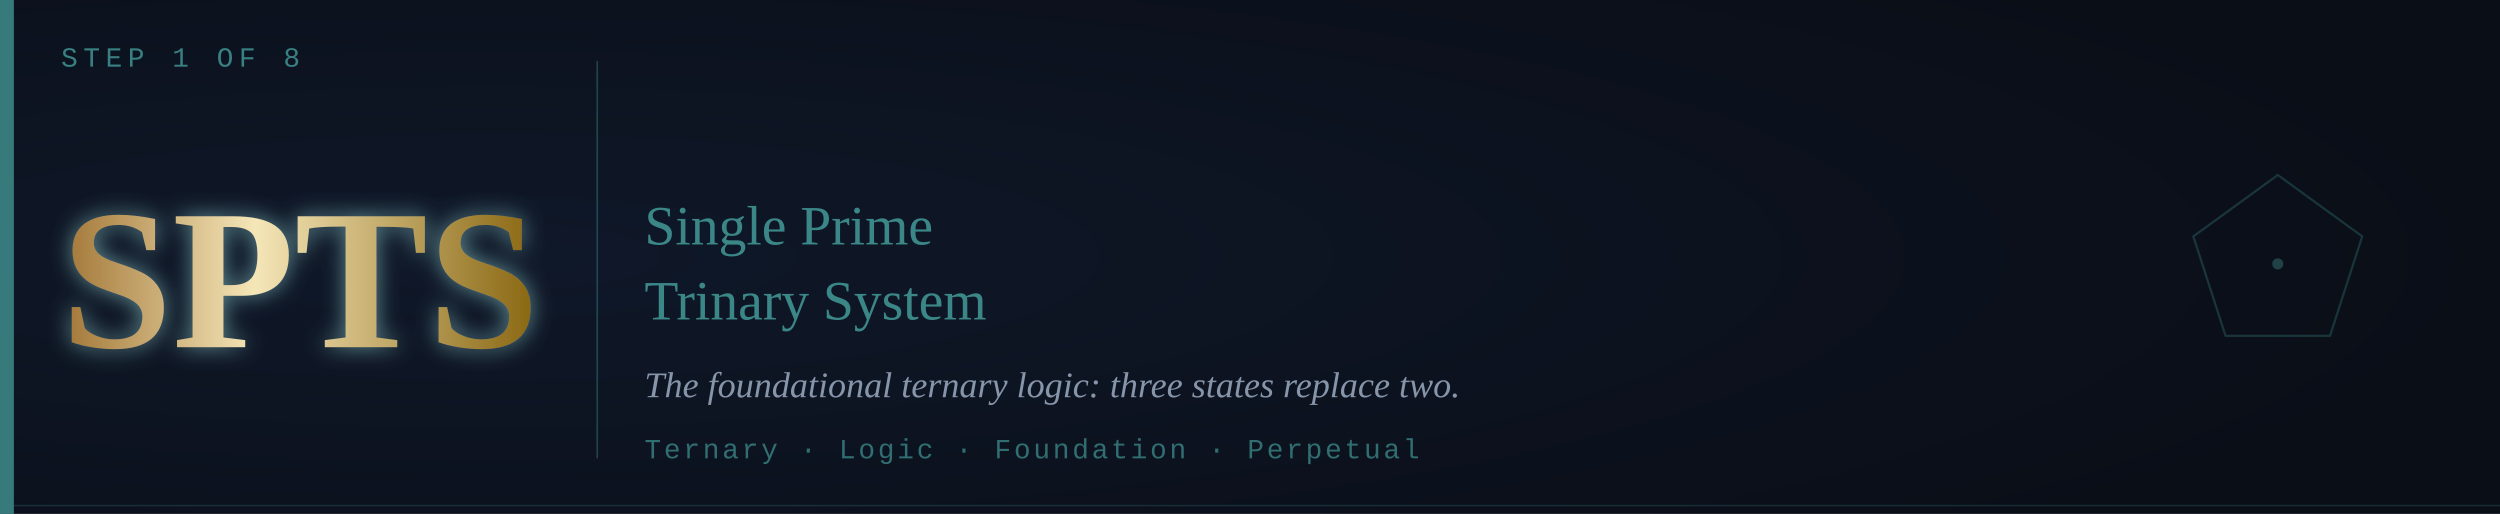
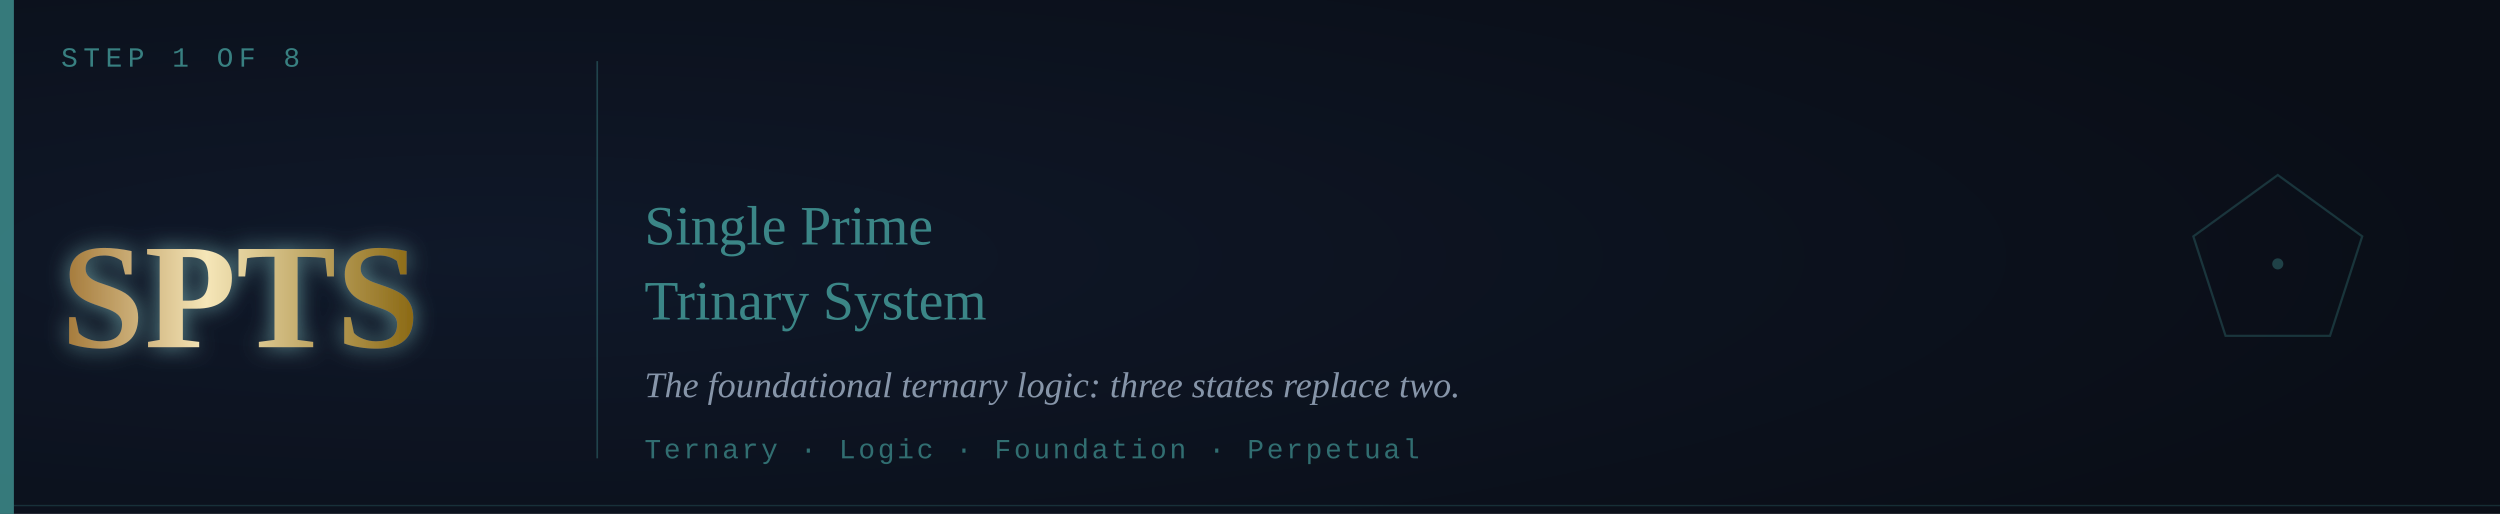
<svg xmlns="http://www.w3.org/2000/svg" viewBox="0 0 900 185" width="900" height="185">
  <defs>
    <radialGradient id="bg" cx="20%" cy="50%" r="80%">
      <stop offset="0%" stop-color="#0F1829" />
      <stop offset="100%" stop-color="#0A0E17" />
    </radialGradient>
    <filter id="tg" x="-40%" y="-40%" width="180%" height="180%">
      <feGaussianBlur in="SourceGraphic" stdDeviation="4" result="b" />
      <feColorMatrix in="b" type="matrix" values="0 0 0 0 0.24 0 0 0 0 0.55 0 0 0 0 0.55 0 0 0 0.7 0" result="tb" />
      <feMerge>
        <feMergeNode in="tb" />
        <feMergeNode in="SourceGraphic" />
      </feMerge>
    </filter>
    <filter id="gg" x="-30%" y="-30%" width="160%" height="160%">
      <feGaussianBlur in="SourceGraphic" stdDeviation="3.5" result="b" />
      <feColorMatrix in="b" type="matrix" values="0 0 0 0 0.79 0 0 0 0 0.66 0 0 0 0 0.30 0 0 0 0.6 0" result="gb" />
      <feMerge>
        <feMergeNode in="gb" />
        <feMergeNode in="SourceGraphic" />
      </feMerge>
    </filter>
    <linearGradient id="gt" x1="0" y1="0" x2="1" y2="0">
      <stop offset="0%" stop-color="#A67C3D" />
      <stop offset="40%" stop-color="#F5E6B8" />
      <stop offset="100%" stop-color="#8B6914" />
    </linearGradient>
  </defs>
  <rect width="900" height="185" fill="url(#bg)" />
  <rect x="0" y="0" width="5" height="185" fill="#3D8C8C" opacity="0.85" />
  <line x1="5" y1="182" x2="900" y2="182" stroke="#3D8C8C" stroke-width="0.5" opacity="0.25" />
  <text x="22" y="24" font-family="'Courier New',monospace" font-size="10" fill="#3D8C8C" letter-spacing="2" opacity="0.9">STEP 1 OF 8</text>
-   <text x="22" y="125" font-family="Georgia,'Times New Roman',serif" font-size="72" font-weight="bold" fill="url(#gt)" filter="url(#tg)">SPTS</text>
+   <text x="22" y="125" font-family="Georgia,'Times New Roman',serif" font-size="54" font-weight="bold" fill="url(#gt)" filter="url(#tg)">SPTS</text>
  <line x1="215" y1="22" x2="215" y2="165" stroke="#3D8C8C" stroke-width="0.6" opacity="0.4" />
  <text x="232" y="88" font-family="Georgia,'Times New Roman',serif" font-size="20" fill="#3D8C8C" opacity="0.95">Single Prime</text>
  <text x="232" y="115" font-family="Georgia,'Times New Roman',serif" font-size="20" fill="#3D8C8C" opacity="0.95">Trinary System</text>
  <text x="232" y="143" font-family="Georgia,'Times New Roman',serif" font-size="13" font-style="italic" fill="#94A3B8" opacity="0.9">The foundational ternary logic: three states replace two.</text>
  <text x="232" y="165" font-family="'Courier New',monospace" font-size="10" fill="#3D8C8C" letter-spacing="1" opacity="0.75">Ternary · Logic · Foundation · Perpetual</text>
  <polygon points="820,63 850.4,85.1 838.8,120.9 801.2,120.9 789.6,85.1" fill="none" stroke="#3D8C8C" stroke-width="0.8" opacity="0.3" />
  <circle cx="820" cy="95" r="2" fill="#3D8C8C" opacity="0.4" />
</svg>
